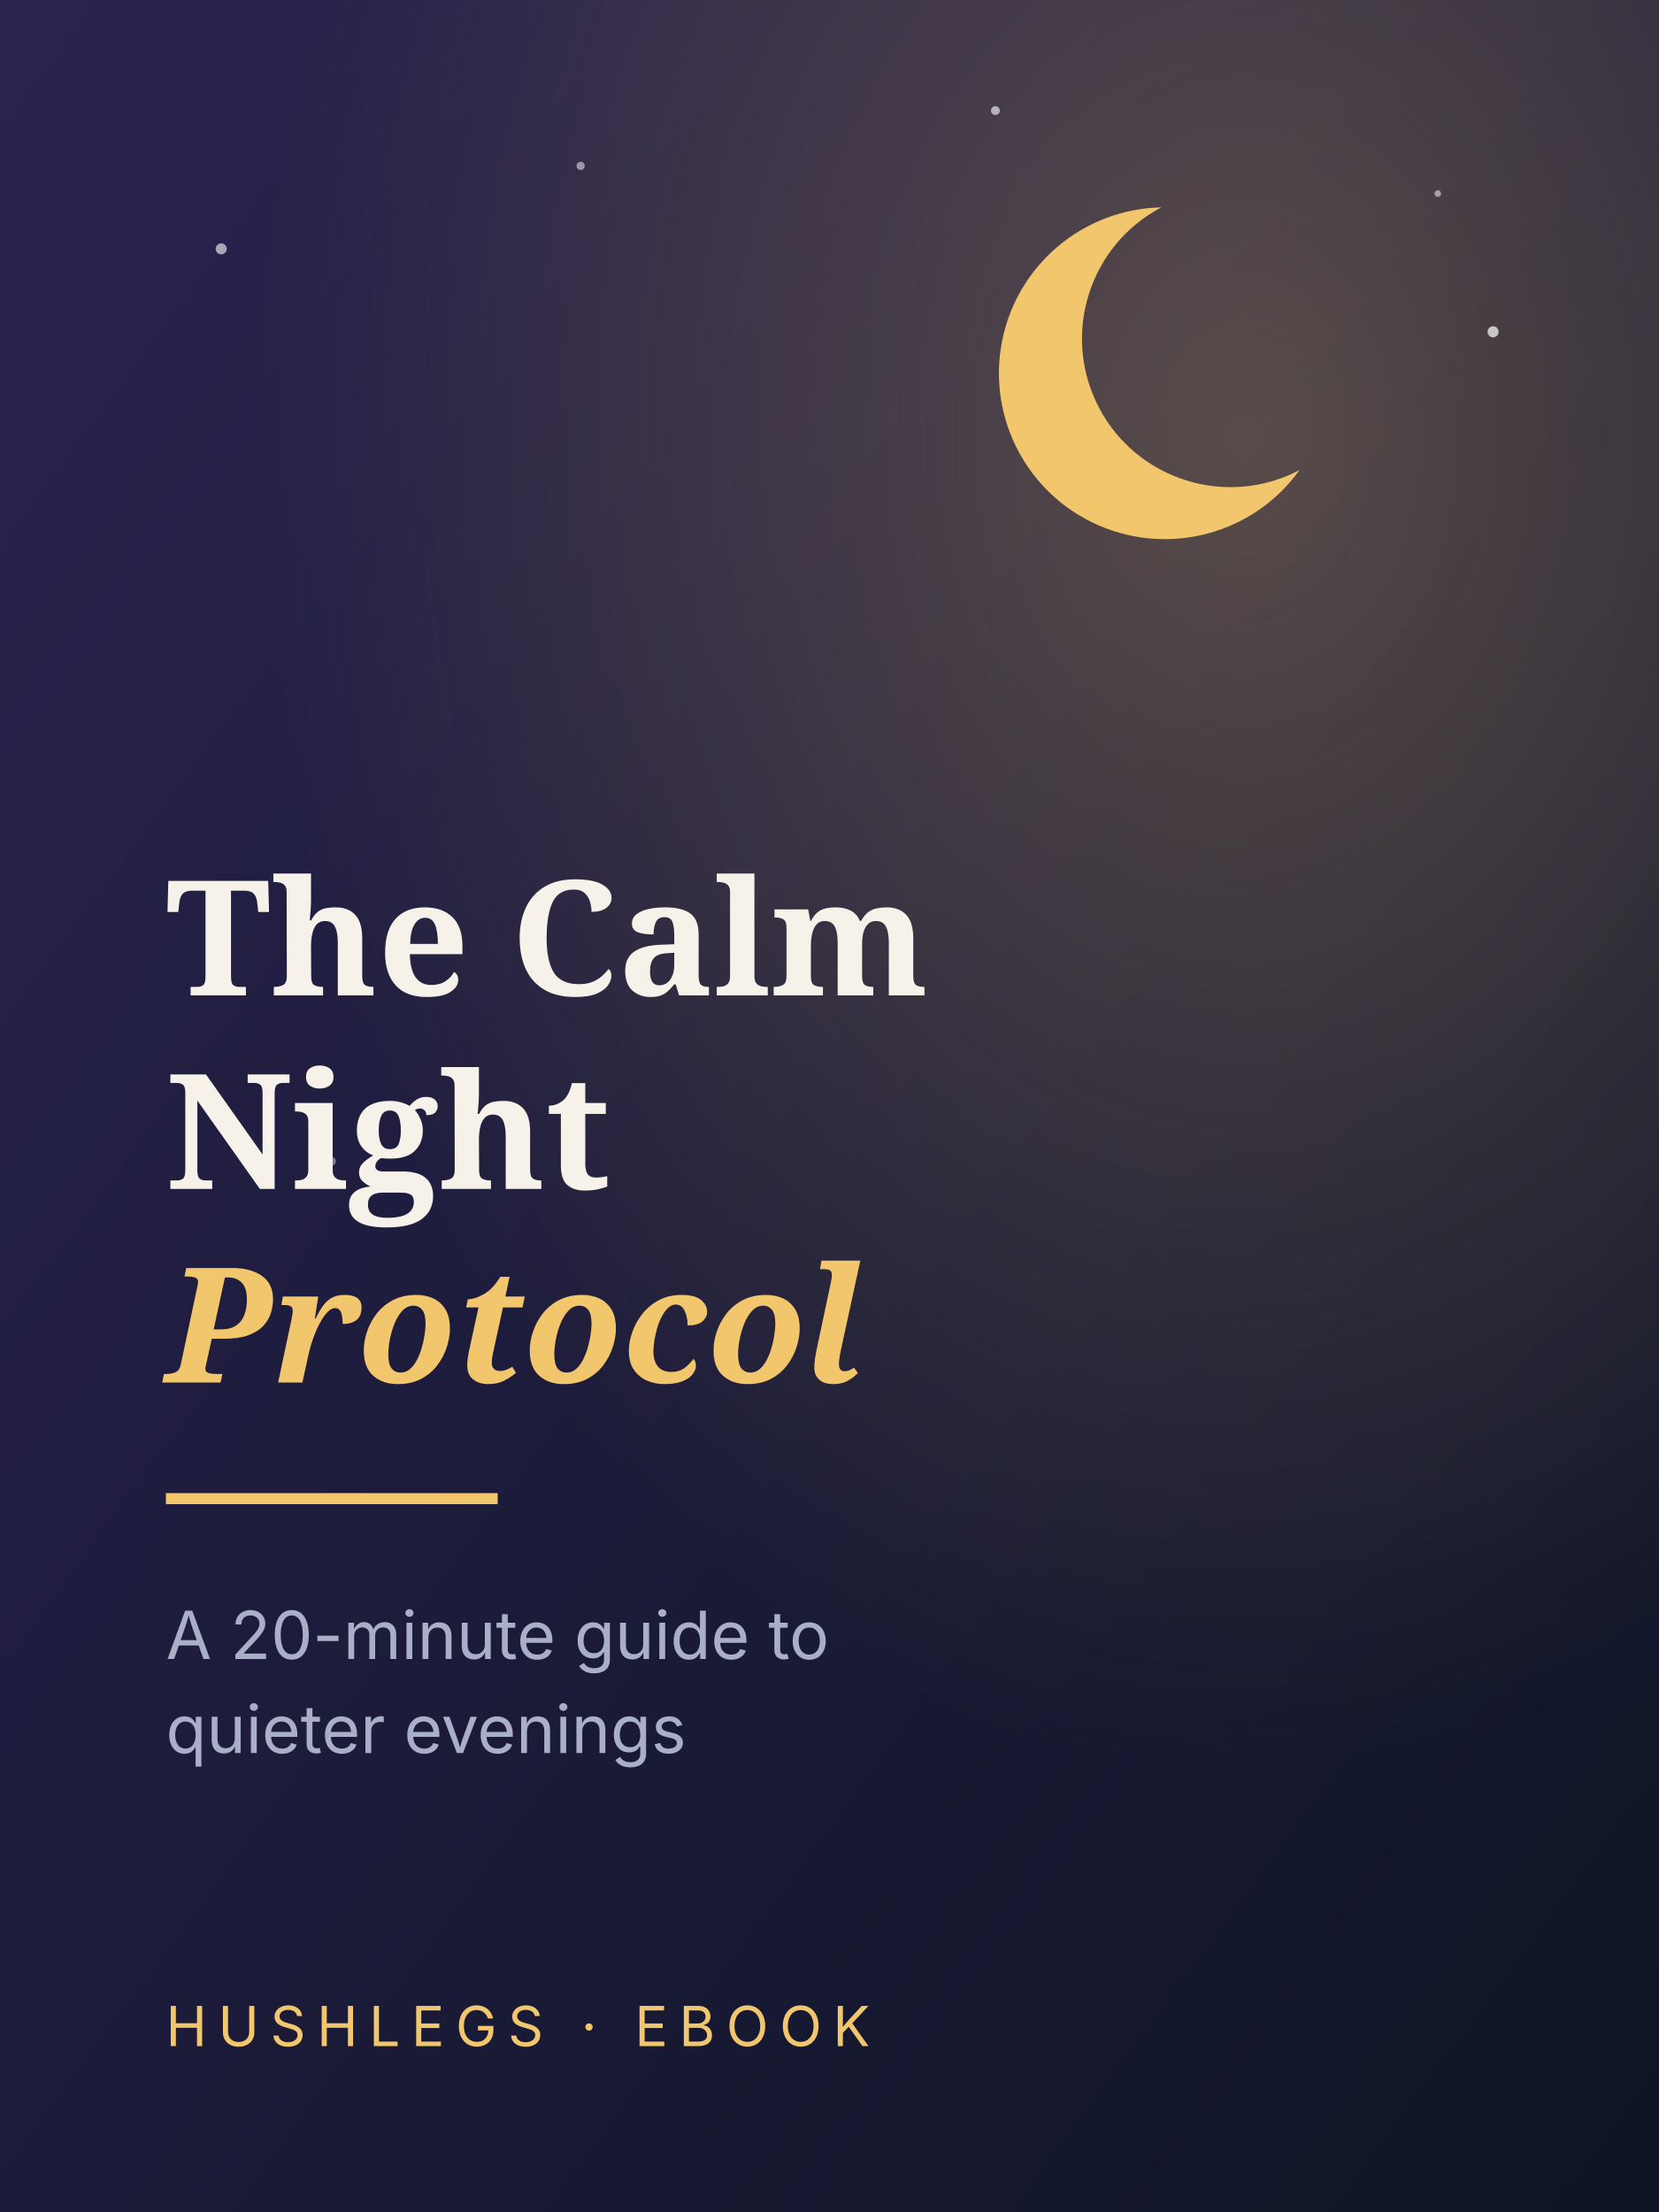
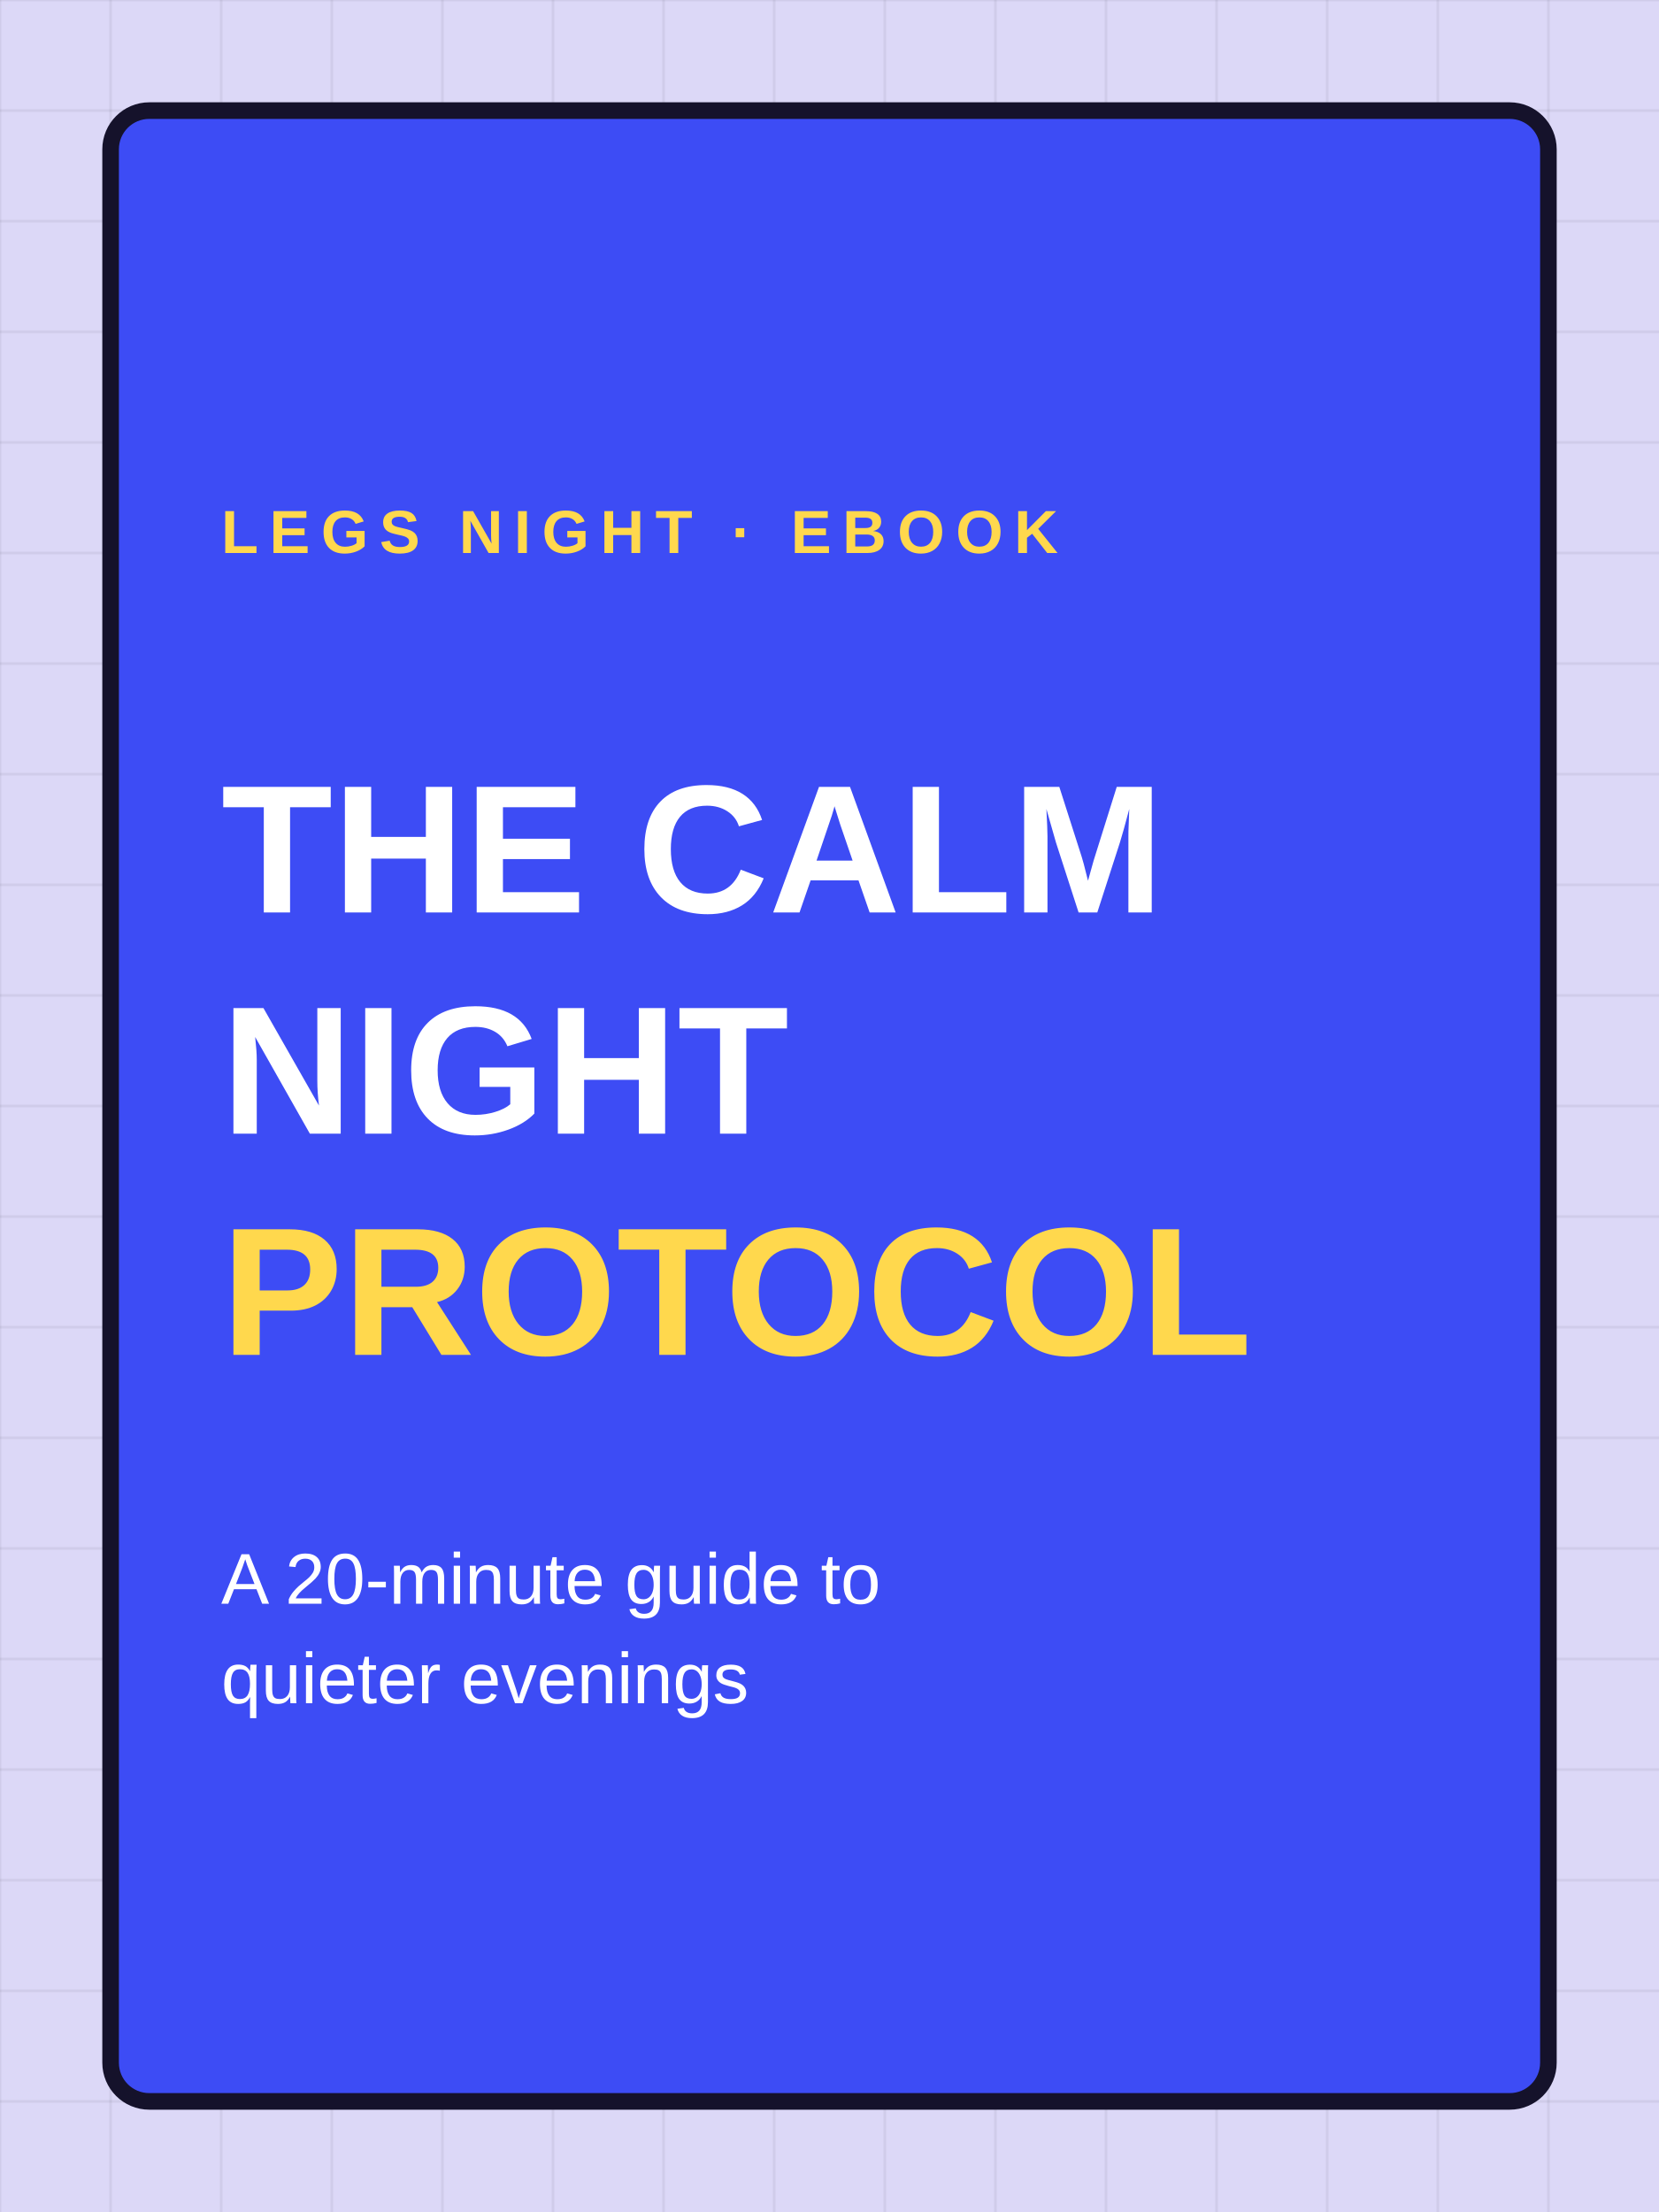
<svg xmlns="http://www.w3.org/2000/svg" viewBox="0 0 600 800" width="600" height="800">
-   <defs>
-     <linearGradient id="g" x1="0" y1="0" x2="1" y2="1">
-       <stop offset="0" stop-color="#2a2350" />
-       <stop offset="1" stop-color="#0e1424" />
-     </linearGradient>
-     <radialGradient id="glow" cx="0.75" cy="0.2" r="0.6">
-       <stop offset="0" stop-color="#f2c66d" stop-opacity=".28" />
-       <stop offset="1" stop-color="#f2c66d" stop-opacity="0" />
-     </radialGradient>
-   </defs>
-   <rect width="600" height="800" fill="url(#g)" />
-   <rect width="600" height="800" fill="url(#glow)" />
-   <circle cx="80" cy="90" r="2" fill="#fff" opacity="0.6" />
-   <circle cx="210" cy="60" r="1.5" fill="#fff" opacity="0.5" />
-   <circle cx="540" cy="120" r="2" fill="#fff" opacity="0.7" />
-   <circle cx="720" cy="300" r="1.5" fill="#fff" opacity="0.4" />
-   <circle cx="120" cy="420" r="1.5" fill="#fff" opacity="0.4" />
-   <circle cx="520" cy="70" r="1.2" fill="#fff" opacity="0.5" />
-   <circle cx="360" cy="40" r="1.6" fill="#fff" opacity="0.6" />
-   <path d="M470 170a60 60 0 1 1-50-95 48 48 0 0 0 50 95z" fill="#f2c66d" />
-   <text x="60" y="360" font-family="Georgia,serif" font-size="58" font-weight="700" fill="#f6f2ea">The Calm</text>
-   <text x="60" y="430" font-family="Georgia,serif" font-size="58" font-weight="700" fill="#f6f2ea">Night</text>
-   <text x="60" y="500" font-family="Georgia,serif" font-size="58" font-weight="700" font-style="italic" fill="#f2c66d">Protocol</text>
-   <rect x="60" y="540" width="120" height="4" fill="#f2c66d" />
-   <text x="60" y="600" font-family="Inter,Arial" font-size="24" fill="#a8afc6">A 20-minute guide to</text>
-   <text x="60" y="634" font-family="Inter,Arial" font-size="24" fill="#a8afc6">quieter evenings</text>
-   <text x="60" y="740" font-family="Inter,Arial" font-size="20" letter-spacing="4" fill="#f2c66d">HUSHLEGS · EBOOK</text>
+   <rect width="600" height="800" fill="#dcd8f7" />
+   <path d="M0 0V800" stroke="#15122b" stroke-opacity=".06" />
+   <path d="M40 0V800" stroke="#15122b" stroke-opacity=".06" />
+   <path d="M80 0V800" stroke="#15122b" stroke-opacity=".06" />
+   <path d="M120 0V800" stroke="#15122b" stroke-opacity=".06" />
+   <path d="M160 0V800" stroke="#15122b" stroke-opacity=".06" />
+   <path d="M200 0V800" stroke="#15122b" stroke-opacity=".06" />
+   <path d="M240 0V800" stroke="#15122b" stroke-opacity=".06" />
+   <path d="M280 0V800" stroke="#15122b" stroke-opacity=".06" />
+   <path d="M320 0V800" stroke="#15122b" stroke-opacity=".06" />
+   <path d="M360 0V800" stroke="#15122b" stroke-opacity=".06" />
+   <path d="M400 0V800" stroke="#15122b" stroke-opacity=".06" />
+   <path d="M440 0V800" stroke="#15122b" stroke-opacity=".06" />
+   <path d="M480 0V800" stroke="#15122b" stroke-opacity=".06" />
+   <path d="M520 0V800" stroke="#15122b" stroke-opacity=".06" />
+   <path d="M560 0V800" stroke="#15122b" stroke-opacity=".06" />
+   <path d="M0 0H600" stroke="#15122b" stroke-opacity=".06" />
+   <path d="M0 40H600" stroke="#15122b" stroke-opacity=".06" />
+   <path d="M0 80H600" stroke="#15122b" stroke-opacity=".06" />
+   <path d="M0 120H600" stroke="#15122b" stroke-opacity=".06" />
+   <path d="M0 160H600" stroke="#15122b" stroke-opacity=".06" />
+   <path d="M0 200H600" stroke="#15122b" stroke-opacity=".06" />
+   <path d="M0 240H600" stroke="#15122b" stroke-opacity=".06" />
+   <path d="M0 280H600" stroke="#15122b" stroke-opacity=".06" />
+   <path d="M0 320H600" stroke="#15122b" stroke-opacity=".06" />
+   <path d="M0 360H600" stroke="#15122b" stroke-opacity=".06" />
+   <path d="M0 400H600" stroke="#15122b" stroke-opacity=".06" />
+   <path d="M0 440H600" stroke="#15122b" stroke-opacity=".06" />
+   <path d="M0 480H600" stroke="#15122b" stroke-opacity=".06" />
+   <path d="M0 520H600" stroke="#15122b" stroke-opacity=".06" />
+   <path d="M0 560H600" stroke="#15122b" stroke-opacity=".06" />
+   <path d="M0 600H600" stroke="#15122b" stroke-opacity=".06" />
+   <path d="M0 640H600" stroke="#15122b" stroke-opacity=".06" />
+   <path d="M0 680H600" stroke="#15122b" stroke-opacity=".06" />
+   <path d="M0 720H600" stroke="#15122b" stroke-opacity=".06" />
+   <path d="M0 760H600" stroke="#15122b" stroke-opacity=".06" />
+   <rect x="40" y="40" width="520" height="720" rx="14" fill="#3d4cf5" stroke="#15122b" stroke-width="6" />
+   <text x="80" y="200" font-family="Arial" font-weight="700" font-size="22" letter-spacing="4" fill="#ffd84d">LEGS NIGHT · EBOOK</text>
+   <text x="80" y="330" font-family="Arial Black,Arial" font-weight="900" font-size="66" fill="#ffffff">THE CALM</text>
+   <text x="80" y="410" font-family="Arial Black,Arial" font-weight="900" font-size="66" fill="#ffffff">NIGHT</text>
+   <text x="80" y="490" font-family="Arial Black,Arial" font-weight="900" font-size="66" fill="#ffd84d">PROTOCOL</text>
+   <text x="80" y="580" font-family="Arial" font-size="26" fill="#ffffff">A 20-minute guide to</text>
+   <text x="80" y="616" font-family="Arial" font-size="26" fill="#ffffff">quieter evenings</text>
</svg>
